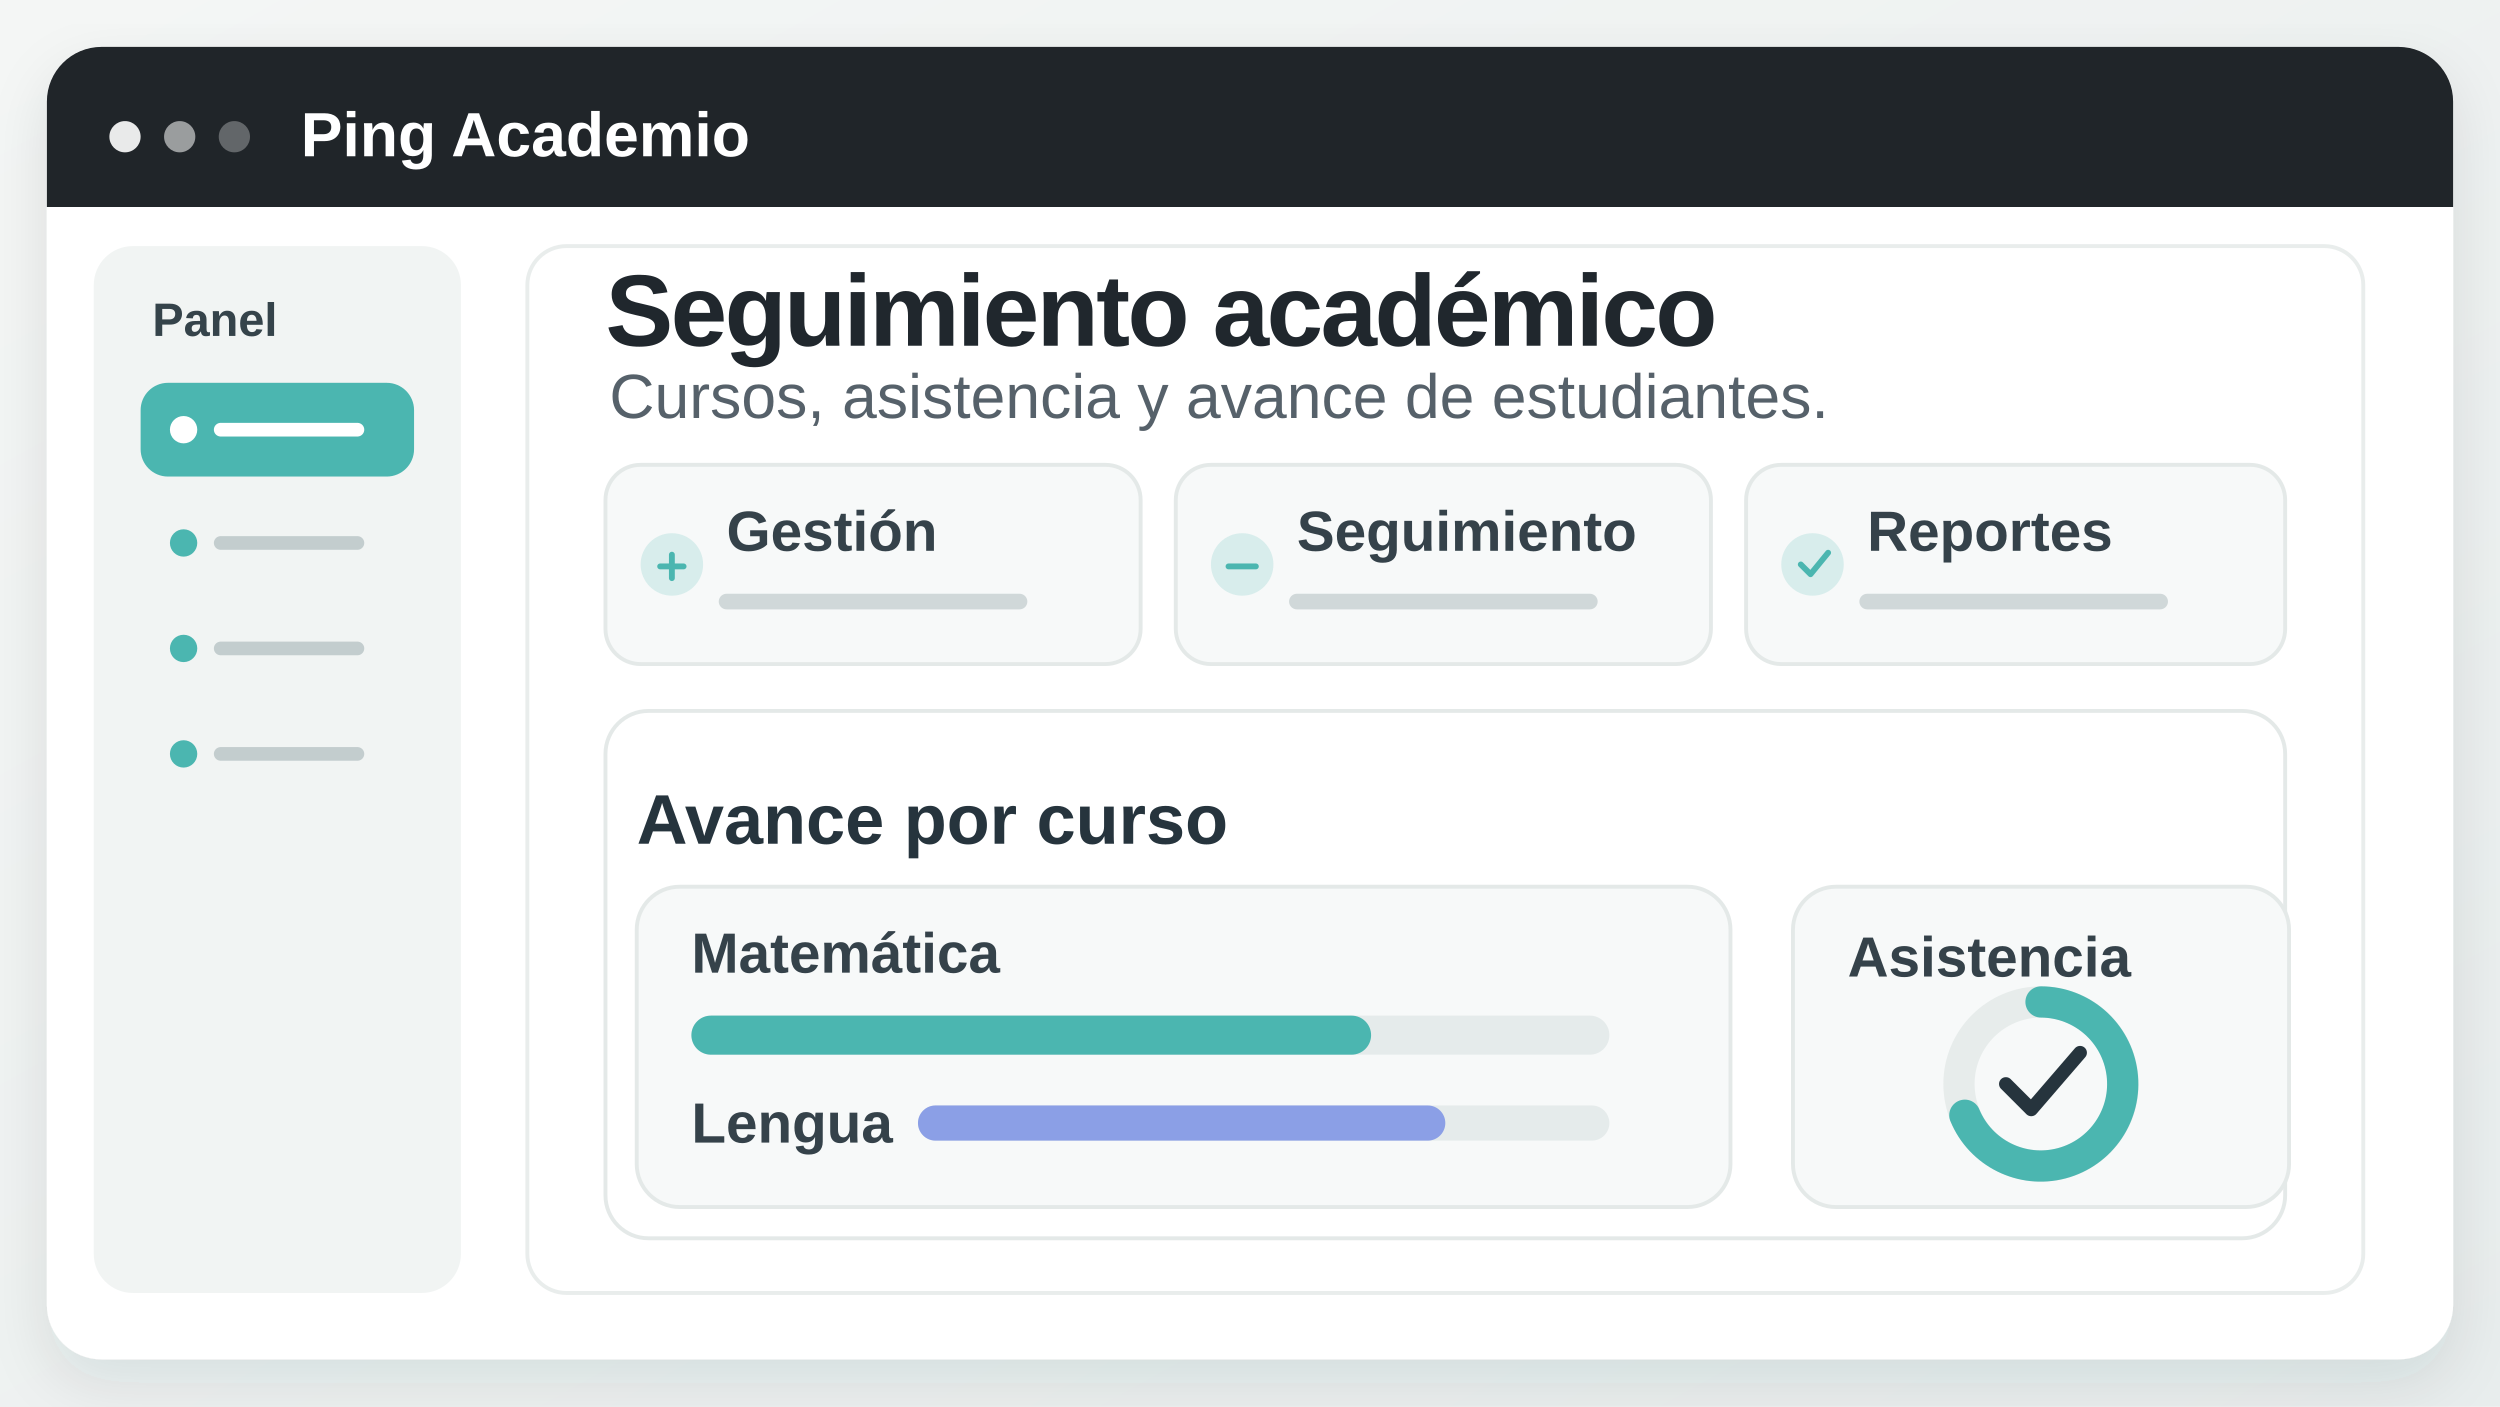
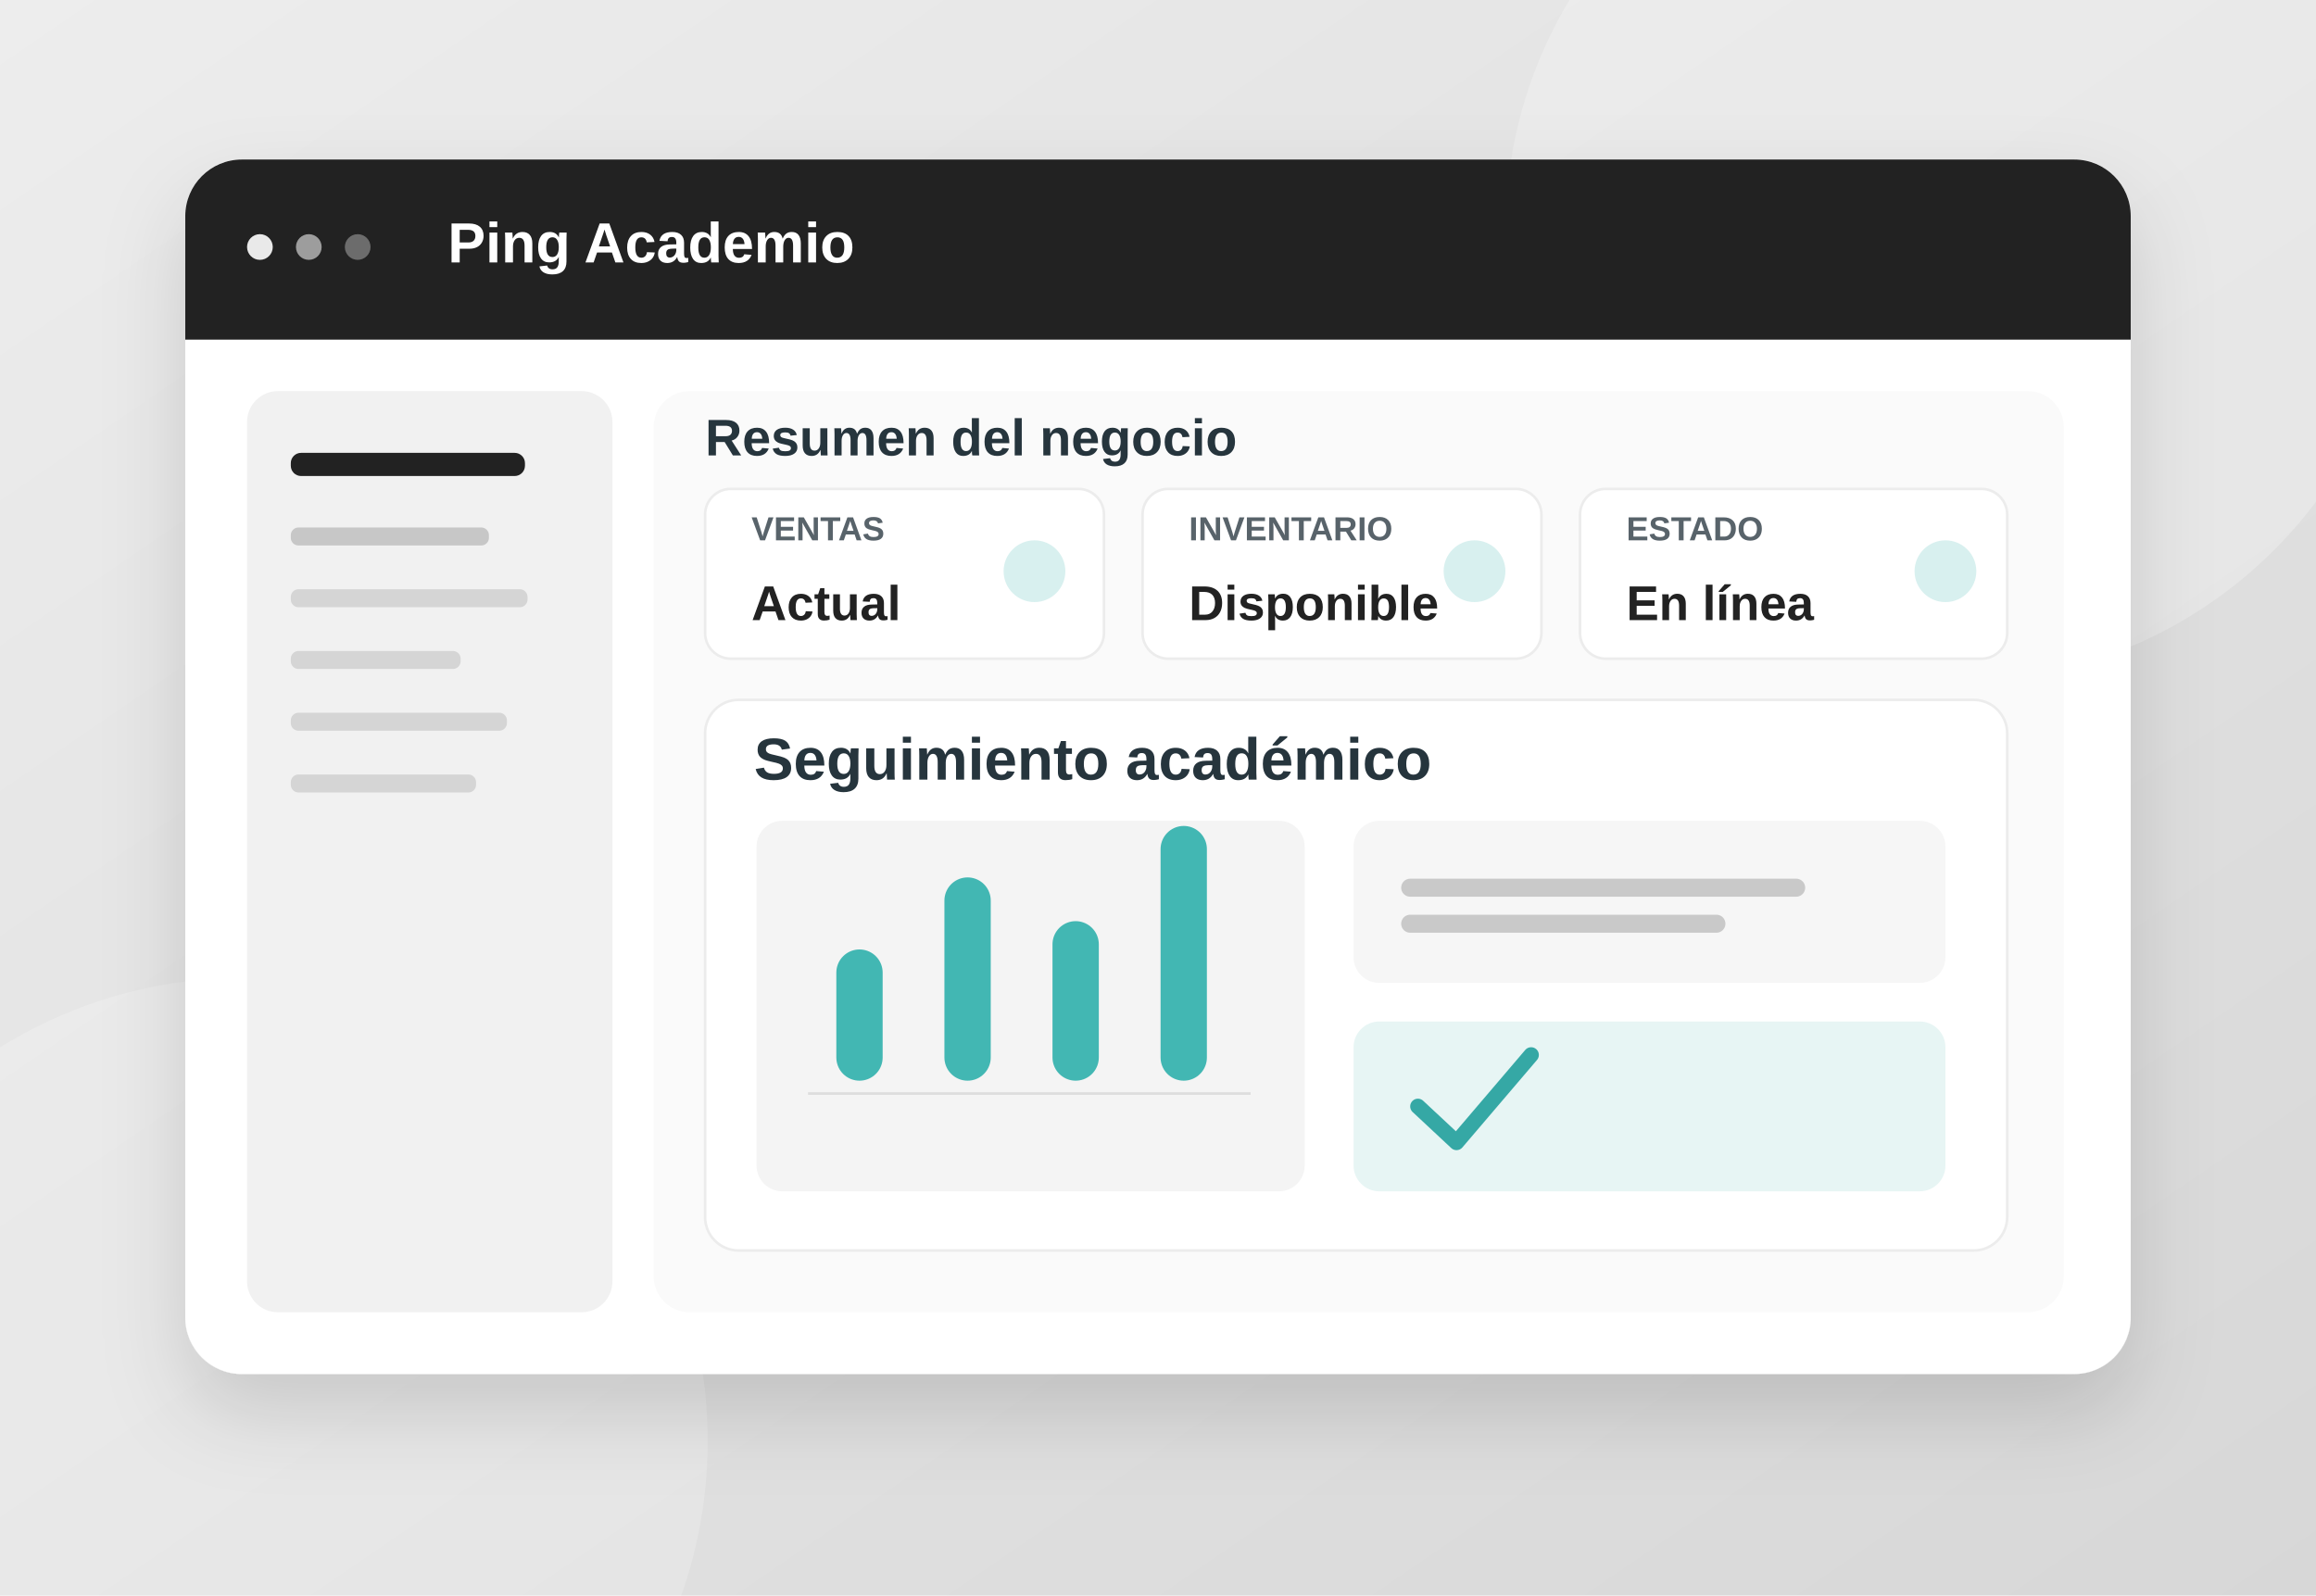
- <svg xmlns="http://www.w3.org/2000/svg" viewBox="0 0 1280 720" role="img" aria-label="Seguimiento académico: Cursos, asistencia y avance de cada estudiante.">
+ <svg xmlns="http://www.w3.org/2000/svg" viewBox="0 0 900 620" role="img" aria-label="Ping Academio">
  <defs>
-     <linearGradient id="back" x1="0" y1="0" x2="1" y2="1">
-       <stop stop-color="#f4f6f5" />
-       <stop offset="1" stop-color="#e8eded" />
+     <linearGradient id="bg" x1="0" y1="0" x2="1" y2="1">
+       <stop stop-color="#ededed" />
+       <stop offset="1" stop-color="#d7d7d7" />
    </linearGradient>
-     <filter id="shadow" x="-10%" y="-10%" width="120%" height="125%">
-       <feDropShadow dx="0" dy="12" stdDeviation="15" flood-color="#26343d" flood-opacity=".10" />
+     <linearGradient id="teal" x1="0" y1="0" x2="1" y2="1">
+       <stop stop-color="#69d4d0" />
+       <stop offset="1" stop-color="#2fa9a7" />
+     </linearGradient>
+     <filter id="shadow" x="-20%" y="-20%" width="150%" height="160%">
+       <feDropShadow dx="0" dy="15" stdDeviation="16" flood-color="#151515" flood-opacity=".14" />
    </filter>
-     <style>.title{font:700 52px Arial,sans-serif;fill:#20272d;letter-spacing:-1.3px}.subtitle{font:400 32px Arial,sans-serif;fill:#56616a}.paneltitle{font:700 36px Arial,sans-serif;fill:#26343d}.label{font:700 29px Arial,sans-serif;fill:#35424a}.rowtext{font:600 28px Arial,sans-serif;fill:#39464e}.pilltext{font:700 25px Arial,sans-serif;fill:#34434a}.gridline{stroke:#e0e6e5;stroke-width:2}.barline{stroke:#d0d8d9;stroke-width:8;stroke-linecap:round}.track{fill:#e5ebeb}.softcard{fill:#f7f9f9;stroke:#e4e9e8;stroke-width:2}@media(max-width:500px){.product-name{font-size:48px!important}.title{font-size:62px!important}.subtitle{font-size:34px!important}.paneltitle{font-size:38px!important}.label{font-size:32px!important}.rowtext{font-size:31px!important}.pilltext{font-size:27px!important}}</style>
  </defs>
-   <rect width="1280" height="720" fill="url(#back)" />
-   <rect x="24" y="24" width="1232" height="672" rx="28" fill="#fff" filter="url(#shadow)" />
-   <path d="M52 24H1228a28 28 0 0 1 28 28v54H24V52a28 28 0 0 1 28-28" fill="#202529" />
-   <circle cx="64" cy="70" r="8" fill="#fff" opacity=".9" />
-   <circle cx="92" cy="70" r="8" fill="#fff" opacity=".55" />
-   <circle cx="120" cy="70" r="8" fill="#fff" opacity=".3" />
-   <text class="product-name" x="154" y="80" fill="#fff" font-family="Arial,sans-serif" font-size="32" font-weight="700">Ping Academio</text>
-   <rect x="48" y="126" width="188" height="536" rx="20" fill="#f1f4f3" />
-   <text x="78" y="172" fill="#35434a" font-family="Arial,sans-serif" font-size="24" font-weight="700">Panel</text>
-   <rect x="72" y="196" width="140" height="48" rx="14" fill="#4bb6b0" />
-   <circle cx="94" cy="220" r="7" fill="#fff" />
-   <path d="M113 220h70" stroke="#fff" stroke-width="7" stroke-linecap="round" />
-   <circle cx="94" cy="278" r="7" fill="#4bb6b0" />
-   <path d="M113 278h70" stroke="#c3cdce" stroke-width="7" stroke-linecap="round" />
-   <circle cx="94" cy="332" r="7" fill="#4bb6b0" />
-   <path d="M113 332h70" stroke="#c3cdce" stroke-width="7" stroke-linecap="round" />
-   <circle cx="94" cy="386" r="7" fill="#4bb6b0" />
-   <path d="M113 386h70" stroke="#c3cdce" stroke-width="7" stroke-linecap="round" />
-   <rect x="270" y="126" width="940" height="536" rx="20" fill="#fff" stroke="#e9edec" stroke-width="2" />
-   <text x="310" y="177" class="title">Seguimiento académico</text>
-   <text x="312" y="214" class="subtitle">Cursos, asistencia y avance de estudiantes.</text>
-   <rect x="310" y="238" width="274" height="102" rx="18" class="softcard" />
-   <rect x="602" y="238" width="274" height="102" rx="18" class="softcard" />
-   <rect x="894" y="238" width="276" height="102" rx="18" class="softcard" />
-   <circle cx="344" cy="289" r="16" fill="#4bb6b0" opacity=".18" />
-   <path d="M338 290h12m-6-6v12" stroke="#4bb6b0" stroke-width="3" stroke-linecap="round" />
-   <text x="372" y="282" class="label">Gestión</text>
-   <path d="M372 308h150" class="barline" />
-   <circle cx="636" cy="289" r="16" fill="#4bb6b0" opacity=".18" />
-   <path d="M629 290h14" stroke="#4bb6b0" stroke-width="3" stroke-linecap="round" />
-   <text x="664" y="282" class="label">Seguimiento</text>
-   <path d="M664 308h150" class="barline" />
-   <circle cx="928" cy="289" r="16" fill="#4bb6b0" opacity=".18" />
-   <path d="m922 289 5 5 9-11" fill="none" stroke="#4bb6b0" stroke-width="3" stroke-linecap="round" stroke-linejoin="round" />
-   <text x="956" y="282" class="label">Reportes</text>
-   <path d="M956 308h150" class="barline" />
-   <rect x="310" y="364" width="860" height="270" rx="22" fill="#fff" stroke="#e4e9e8" stroke-width="2" />
-   <text x="326" y="432" class="paneltitle">Avance por curso</text>
-   <rect x="326" y="454" width="560" height="164" rx="22" class="softcard" />
-   <text x="354" y="498" class="label">Matemática</text>
-   <rect x="354" y="520" width="470" height="20" rx="10" class="track" />
-   <rect x="354" y="520" width="348" height="20" rx="10" fill="#4bb6b0" />
-   <text x="354" y="585" class="label">Lengua</text>
-   <rect x="470" y="566" width="354" height="18" rx="9" class="track" />
-   <rect x="470" y="566" width="270" height="18" rx="9" fill="#8b9fe6" />
-   <rect x="918" y="454" width="254" height="164" rx="22" class="softcard" />
-   <text x="946" y="500" class="label">Asistencia</text>
-   <circle cx="1045" cy="555" r="42" fill="none" stroke="#e7eceb" stroke-width="16" />
-   <path d="M1045 513a42 42 0 1 1-39 58" fill="none" stroke="#4bb6b0" stroke-width="16" stroke-linecap="round" />
-   <path d="m1027 555 13 13 25-29" fill="none" stroke="#26343d" stroke-width="7" stroke-linecap="round" stroke-linejoin="round" />
+   <rect width="900" height="620" fill="url(#bg)" />
+   <circle cx="760" cy="90" r="175" fill="#fff" opacity=".24" />
+   <circle cx="95" cy="560" r="180" fill="#fff" opacity=".2" />
+   <g filter="url(#shadow)">
+     <rect x="72" y="62" width="756" height="472" rx="22" fill="#fff" />
+     <path d="M94 62h712a22 22 0 0 1 22 22v48H72V84a22 22 0 0 1 22-22" fill="#202020" />
+     <circle cx="101" cy="96" r="5" fill="#fff" opacity=".9" />
+     <circle cx="120" cy="96" r="5" fill="#fff" opacity=".56" />
+     <circle cx="139" cy="96" r="5" fill="#fff" opacity=".34" />
+     <text x="174" y="102" fill="#fff" font-family="Arial,sans-serif" font-size="22" font-weight="700">Ping Academio</text>
+     <rect x="96" y="152" width="142" height="358" rx="12" fill="#f1f1f1" />
+     <rect x="113" y="176" width="91" height="9" rx="4" fill="#202020" />
+     <rect x="113" y="205" width="77" height="7" rx="3" fill="#c7c7c7" />
+     <rect x="113" y="229" width="92" height="7" rx="3" fill="#d5d5d5" />
+     <rect x="113" y="253" width="66" height="7" rx="3" fill="#d5d5d5" />
+     <rect x="113" y="277" width="84" height="7" rx="3" fill="#d5d5d5" />
+     <rect x="113" y="301" width="72" height="7" rx="3" fill="#d5d5d5" />
+     <rect x="254" y="152" width="548" height="358" rx="14" fill="#fafafa" />
+     <text x="274" y="177" fill="#26343d" font-family="Arial,sans-serif" font-size="20" font-weight="700">Resumen del negocio</text>
+     <rect x="274" y="190" width="155" height="66" rx="10" fill="#fff" stroke="#ececec" />
+     <rect x="444" y="190" width="155" height="66" rx="10" fill="#fff" stroke="#ececec" />
+     <rect x="614" y="190" width="166" height="66" rx="10" fill="#fff" stroke="#ececec" />
+     <text x="292" y="210" fill="#59636b" font-family="Arial,sans-serif" font-size="13" font-weight="700">VENTAS</text>
+     <text x="292" y="241" fill="#202020" font-family="Arial,sans-serif" font-size="19" font-weight="700">Actual</text>
+     <circle cx="402" cy="222" r="12" fill="#d8f0ef" />
+     <circle cx="573" cy="222" r="12" fill="#d8f0ef" />
+     <circle cx="756" cy="222" r="12" fill="#d8f0ef" />
+     <text x="462" y="210" fill="#59636b" font-family="Arial,sans-serif" font-size="13" font-weight="700">INVENTARIO</text>
+     <text x="462" y="241" fill="#202020" font-family="Arial,sans-serif" font-size="19" font-weight="700">Disponible</text>
+     <text x="632" y="210" fill="#59636b" font-family="Arial,sans-serif" font-size="13" font-weight="700">ESTADO</text>
+     <text x="632" y="241" fill="#202020" font-family="Arial,sans-serif" font-size="19" font-weight="700">En línea</text>
+     <rect x="274" y="272" width="506" height="214" rx="13" fill="#fff" stroke="#ececec" />
+     <text x="293" y="303" fill="#26343d" font-family="Arial,sans-serif" font-size="23" font-weight="700">Seguimiento académico</text>
+     <rect x="294" y="319" width="213" height="144" rx="10" fill="#f4f4f4" />
+     <path d="M314 425h172" stroke="#ddd" />
+     <path d="M334 411v-33m42 33v-61m42 61v-44m42 44v-81" stroke="#43b7b3" stroke-width="18" stroke-linecap="round" />
+     <rect x="526" y="319" width="230" height="63" rx="10" fill="#f6f6f6" />
+     <path d="M548 345h150M548 359h119" stroke="#c9c9c9" stroke-width="7" stroke-linecap="round" />
+     <rect x="526" y="397" width="230" height="66" rx="10" fill="#e7f5f4" />
+     <path d="M551 430l15 14 29-34" fill="none" stroke="#35a8a5" stroke-width="6" stroke-linecap="round" stroke-linejoin="round" />
+   </g>
</svg>
